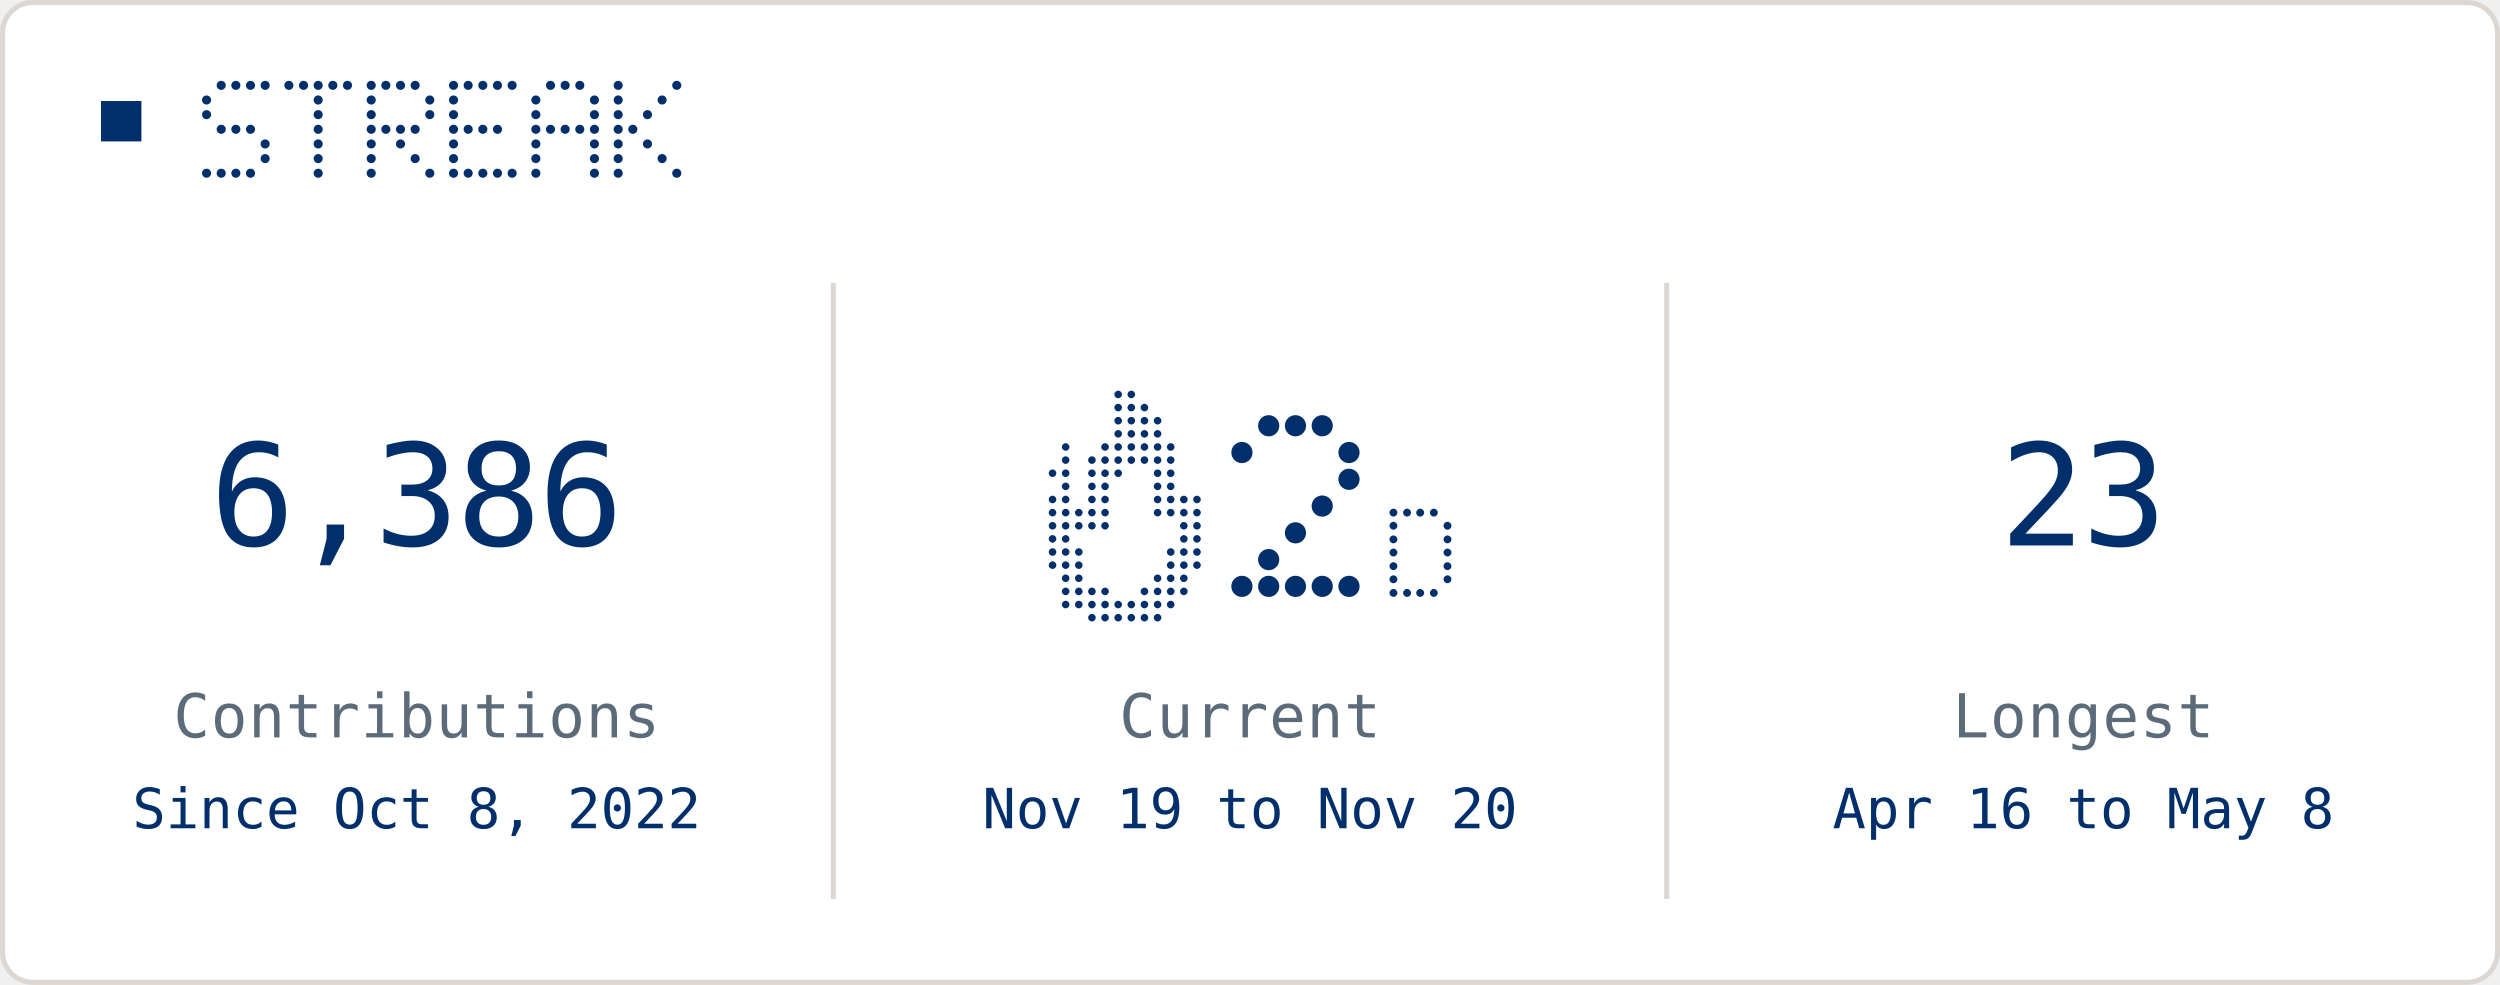
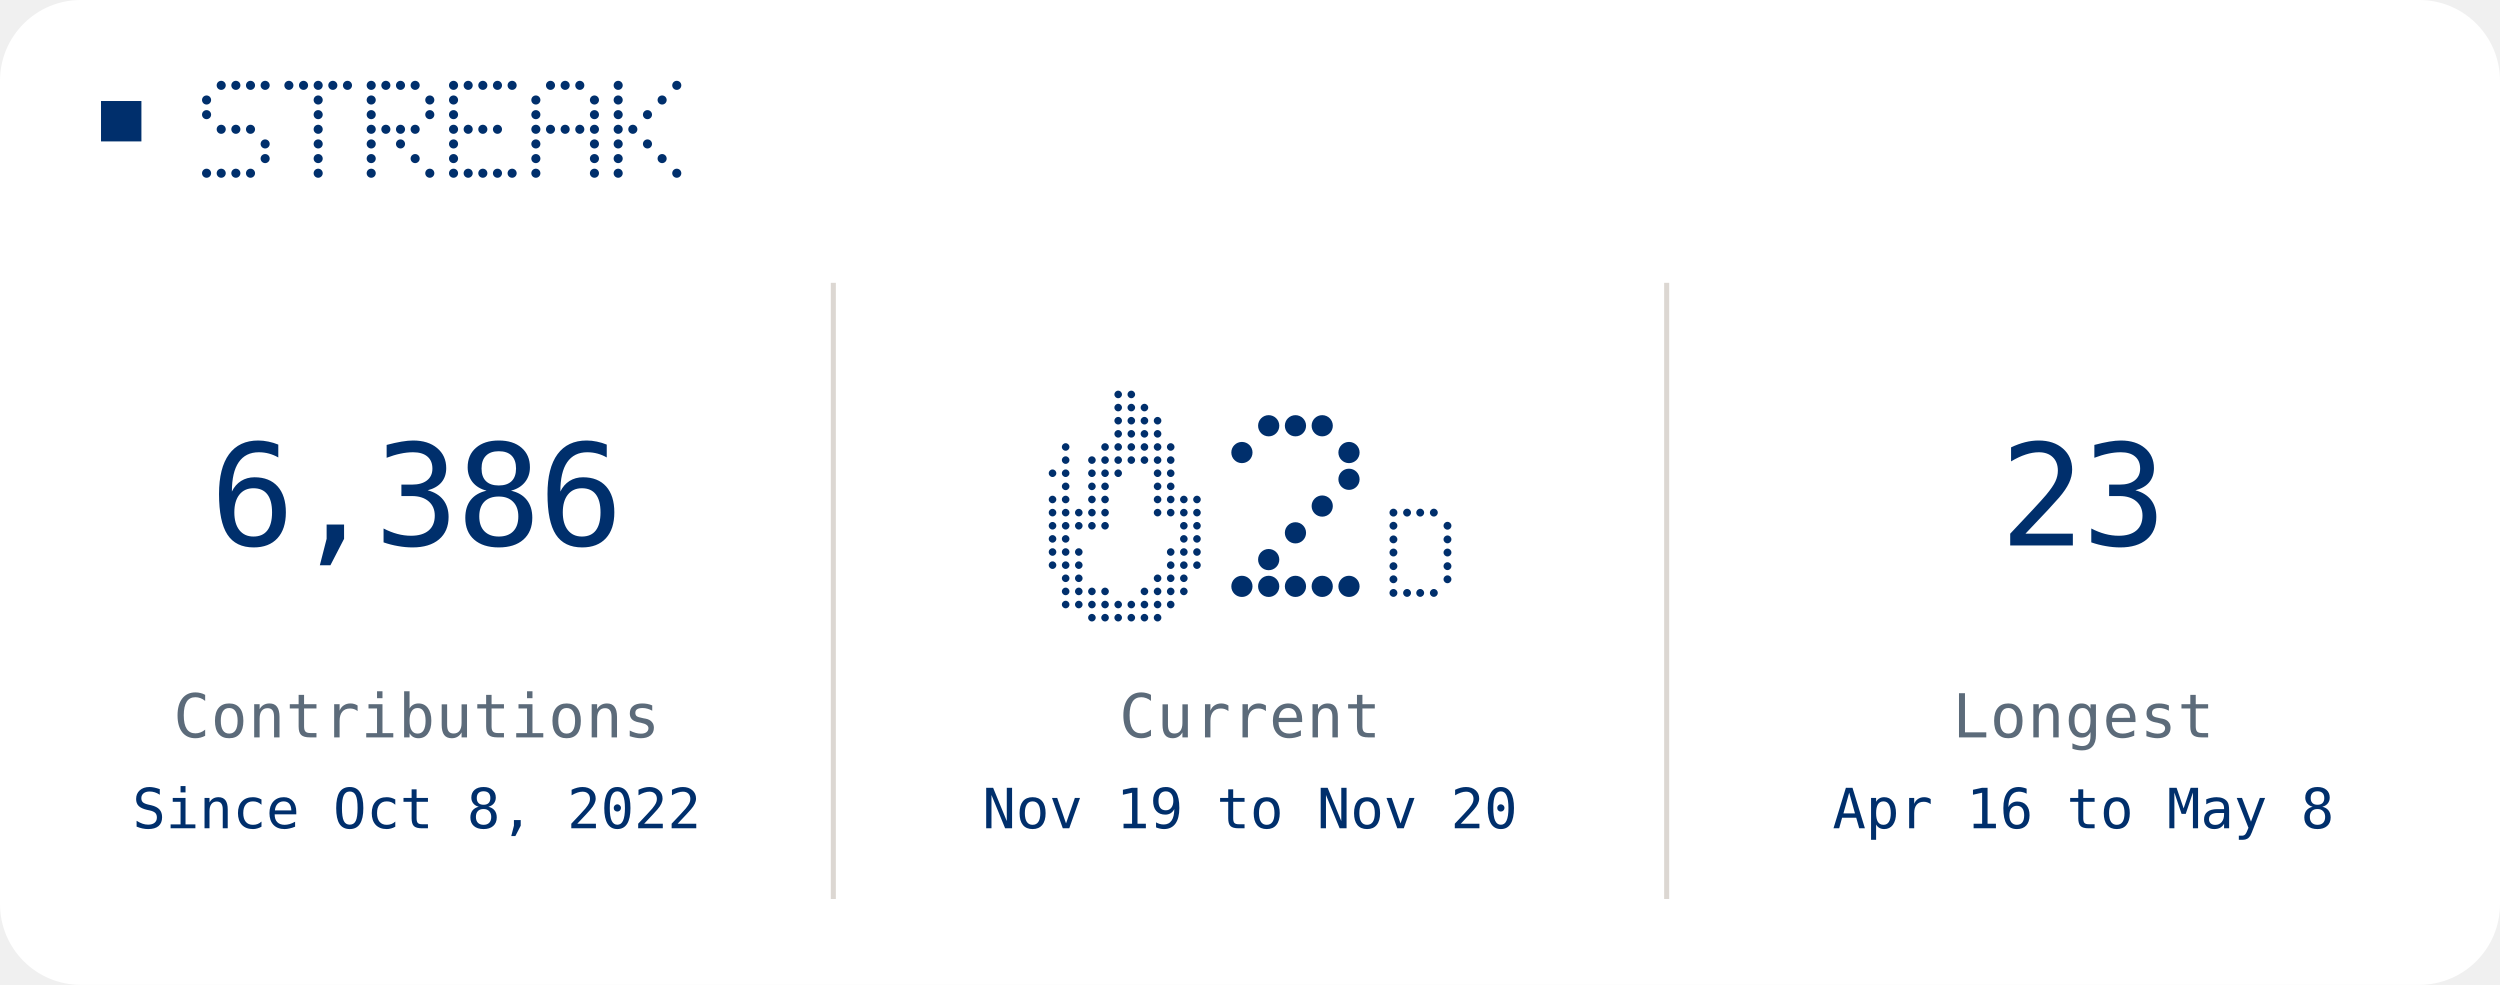
<svg xmlns="http://www.w3.org/2000/svg" width="495" height="195" viewBox="0 0 495 195" role="img">
-   <rect x="0.5" y="0.5" width="494" height="194" rx="6" fill="#FFFFFF" stroke="#DCD7D2" stroke-width="1" />
+   <rect width="495" height="195" rx="16" fill="#FFFFFF" />
  <rect x="20" y="20" width="8" height="8" fill="#002F6C" />
  <circle cx="43.8" cy="16.9" r="0.90" fill="#002F6C" />
  <circle cx="46.7" cy="16.9" r="0.90" fill="#002F6C" />
  <circle cx="49.6" cy="16.9" r="0.90" fill="#002F6C" />
  <circle cx="52.5" cy="16.9" r="0.90" fill="#002F6C" />
  <circle cx="40.9" cy="19.8" r="0.90" fill="#002F6C" />
  <circle cx="40.9" cy="22.7" r="0.90" fill="#002F6C" />
  <circle cx="43.8" cy="25.6" r="0.90" fill="#002F6C" />
  <circle cx="46.7" cy="25.6" r="0.90" fill="#002F6C" />
  <circle cx="49.6" cy="25.6" r="0.90" fill="#002F6C" />
  <circle cx="52.5" cy="28.5" r="0.90" fill="#002F6C" />
  <circle cx="52.5" cy="31.4" r="0.90" fill="#002F6C" />
  <circle cx="40.9" cy="34.3" r="0.90" fill="#002F6C" />
  <circle cx="43.8" cy="34.3" r="0.90" fill="#002F6C" />
  <circle cx="46.7" cy="34.3" r="0.90" fill="#002F6C" />
  <circle cx="49.6" cy="34.3" r="0.90" fill="#002F6C" />
  <circle cx="57.2" cy="16.9" r="0.90" fill="#002F6C" />
  <circle cx="60.1" cy="16.9" r="0.90" fill="#002F6C" />
  <circle cx="63.0" cy="16.9" r="0.90" fill="#002F6C" />
  <circle cx="65.9" cy="16.9" r="0.90" fill="#002F6C" />
  <circle cx="68.8" cy="16.9" r="0.90" fill="#002F6C" />
  <circle cx="63.0" cy="19.8" r="0.90" fill="#002F6C" />
  <circle cx="63.0" cy="22.7" r="0.90" fill="#002F6C" />
  <circle cx="63.0" cy="25.6" r="0.90" fill="#002F6C" />
  <circle cx="63.0" cy="28.5" r="0.90" fill="#002F6C" />
  <circle cx="63.0" cy="31.4" r="0.90" fill="#002F6C" />
  <circle cx="63.0" cy="34.3" r="0.90" fill="#002F6C" />
  <circle cx="73.5" cy="16.9" r="0.90" fill="#002F6C" />
  <circle cx="76.4" cy="16.9" r="0.90" fill="#002F6C" />
  <circle cx="79.3" cy="16.9" r="0.90" fill="#002F6C" />
  <circle cx="82.2" cy="16.9" r="0.90" fill="#002F6C" />
  <circle cx="73.5" cy="19.8" r="0.90" fill="#002F6C" />
  <circle cx="85.1" cy="19.8" r="0.90" fill="#002F6C" />
  <circle cx="73.5" cy="22.7" r="0.90" fill="#002F6C" />
  <circle cx="85.1" cy="22.7" r="0.90" fill="#002F6C" />
  <circle cx="73.5" cy="25.6" r="0.90" fill="#002F6C" />
  <circle cx="76.4" cy="25.6" r="0.90" fill="#002F6C" />
  <circle cx="79.3" cy="25.6" r="0.90" fill="#002F6C" />
  <circle cx="82.2" cy="25.6" r="0.90" fill="#002F6C" />
  <circle cx="73.5" cy="28.5" r="0.90" fill="#002F6C" />
  <circle cx="79.3" cy="28.5" r="0.90" fill="#002F6C" />
  <circle cx="73.5" cy="31.4" r="0.90" fill="#002F6C" />
  <circle cx="82.2" cy="31.4" r="0.90" fill="#002F6C" />
  <circle cx="73.5" cy="34.3" r="0.90" fill="#002F6C" />
  <circle cx="85.1" cy="34.3" r="0.90" fill="#002F6C" />
  <circle cx="89.8" cy="16.9" r="0.90" fill="#002F6C" />
  <circle cx="92.7" cy="16.9" r="0.90" fill="#002F6C" />
  <circle cx="95.6" cy="16.9" r="0.90" fill="#002F6C" />
  <circle cx="98.5" cy="16.9" r="0.90" fill="#002F6C" />
  <circle cx="101.4" cy="16.9" r="0.90" fill="#002F6C" />
  <circle cx="89.8" cy="19.8" r="0.90" fill="#002F6C" />
  <circle cx="89.8" cy="22.7" r="0.90" fill="#002F6C" />
  <circle cx="89.8" cy="25.6" r="0.90" fill="#002F6C" />
  <circle cx="92.7" cy="25.6" r="0.90" fill="#002F6C" />
  <circle cx="95.6" cy="25.6" r="0.90" fill="#002F6C" />
  <circle cx="98.5" cy="25.6" r="0.90" fill="#002F6C" />
  <circle cx="89.8" cy="28.5" r="0.90" fill="#002F6C" />
  <circle cx="89.8" cy="31.4" r="0.90" fill="#002F6C" />
  <circle cx="89.8" cy="34.3" r="0.90" fill="#002F6C" />
  <circle cx="92.7" cy="34.3" r="0.90" fill="#002F6C" />
  <circle cx="95.6" cy="34.3" r="0.90" fill="#002F6C" />
  <circle cx="98.5" cy="34.3" r="0.90" fill="#002F6C" />
  <circle cx="101.4" cy="34.3" r="0.90" fill="#002F6C" />
  <circle cx="109.0" cy="16.9" r="0.90" fill="#002F6C" />
  <circle cx="111.9" cy="16.9" r="0.90" fill="#002F6C" />
  <circle cx="114.8" cy="16.9" r="0.90" fill="#002F6C" />
  <circle cx="106.1" cy="19.8" r="0.90" fill="#002F6C" />
  <circle cx="117.7" cy="19.8" r="0.90" fill="#002F6C" />
  <circle cx="106.1" cy="22.7" r="0.90" fill="#002F6C" />
  <circle cx="117.7" cy="22.7" r="0.90" fill="#002F6C" />
  <circle cx="106.1" cy="25.6" r="0.90" fill="#002F6C" />
  <circle cx="109.0" cy="25.6" r="0.90" fill="#002F6C" />
  <circle cx="111.9" cy="25.6" r="0.90" fill="#002F6C" />
  <circle cx="114.8" cy="25.6" r="0.90" fill="#002F6C" />
  <circle cx="117.7" cy="25.6" r="0.90" fill="#002F6C" />
  <circle cx="106.1" cy="28.5" r="0.90" fill="#002F6C" />
  <circle cx="117.7" cy="28.5" r="0.90" fill="#002F6C" />
  <circle cx="106.1" cy="31.4" r="0.90" fill="#002F6C" />
  <circle cx="117.7" cy="31.4" r="0.90" fill="#002F6C" />
  <circle cx="106.1" cy="34.3" r="0.90" fill="#002F6C" />
  <circle cx="117.7" cy="34.3" r="0.90" fill="#002F6C" />
  <circle cx="122.4" cy="16.9" r="0.90" fill="#002F6C" />
  <circle cx="134.0" cy="16.9" r="0.90" fill="#002F6C" />
  <circle cx="122.4" cy="19.8" r="0.90" fill="#002F6C" />
  <circle cx="131.1" cy="19.8" r="0.90" fill="#002F6C" />
  <circle cx="122.4" cy="22.7" r="0.90" fill="#002F6C" />
  <circle cx="128.2" cy="22.7" r="0.90" fill="#002F6C" />
  <circle cx="122.4" cy="25.6" r="0.90" fill="#002F6C" />
  <circle cx="125.3" cy="25.6" r="0.90" fill="#002F6C" />
  <circle cx="122.4" cy="28.5" r="0.90" fill="#002F6C" />
  <circle cx="128.2" cy="28.5" r="0.90" fill="#002F6C" />
  <circle cx="122.4" cy="31.4" r="0.90" fill="#002F6C" />
  <circle cx="131.1" cy="31.4" r="0.90" fill="#002F6C" />
  <circle cx="122.4" cy="34.3" r="0.90" fill="#002F6C" />
  <circle cx="134.0" cy="34.3" r="0.90" fill="#002F6C" />
  <line x1="165.0" y1="56" x2="165.0" y2="178" stroke="#DCD7D2" />
  <line x1="330.0" y1="56" x2="330.0" y2="178" stroke="#DCD7D2" />
  <text x="82.5" y="108" fill="#002F6C" text-anchor="middle" font-family="ui-monospace, Geist Mono, monospace" font-size="28" letter-spacing="-0.6" dominant-baseline="auto">6,386</text>
  <text x="82.5" y="146" fill="#5C6B7A" text-anchor="middle" font-family="ui-monospace, Geist Mono, monospace" font-size="12" letter-spacing="0.2" dominant-baseline="auto">Contributions</text>
  <text x="82.5" y="164" fill="#002F6C" text-anchor="middle" font-family="ui-monospace, Geist Mono, monospace" font-size="11" letter-spacing="0" dominant-baseline="auto">Since Oct 8, 2022</text>
  <circle cx="221.4" cy="78.1" r="0.75" fill="#002F6C" />
  <circle cx="224.0" cy="78.1" r="0.75" fill="#002F6C" />
  <circle cx="221.4" cy="80.7" r="0.75" fill="#002F6C" />
  <circle cx="224.0" cy="80.7" r="0.75" fill="#002F6C" />
  <circle cx="226.6" cy="80.7" r="0.75" fill="#002F6C" />
  <circle cx="221.4" cy="83.3" r="0.75" fill="#002F6C" />
  <circle cx="224.0" cy="83.3" r="0.75" fill="#002F6C" />
  <circle cx="226.6" cy="83.3" r="0.75" fill="#002F6C" />
  <circle cx="229.2" cy="83.3" r="0.75" fill="#002F6C" />
  <circle cx="221.4" cy="85.9" r="0.75" fill="#002F6C" />
  <circle cx="224.0" cy="85.9" r="0.75" fill="#002F6C" />
  <circle cx="226.6" cy="85.9" r="0.75" fill="#002F6C" />
  <circle cx="229.2" cy="85.9" r="0.75" fill="#002F6C" />
  <circle cx="211.0" cy="88.5" r="0.75" fill="#002F6C" />
  <circle cx="218.8" cy="88.5" r="0.75" fill="#002F6C" />
  <circle cx="221.4" cy="88.5" r="0.75" fill="#002F6C" />
  <circle cx="224.0" cy="88.5" r="0.75" fill="#002F6C" />
  <circle cx="226.6" cy="88.5" r="0.75" fill="#002F6C" />
  <circle cx="229.2" cy="88.5" r="0.75" fill="#002F6C" />
  <circle cx="231.8" cy="88.5" r="0.75" fill="#002F6C" />
  <circle cx="211.0" cy="91.1" r="0.75" fill="#002F6C" />
  <circle cx="216.2" cy="91.1" r="0.75" fill="#002F6C" />
  <circle cx="218.8" cy="91.1" r="0.75" fill="#002F6C" />
  <circle cx="221.4" cy="91.1" r="0.75" fill="#002F6C" />
  <circle cx="224.0" cy="91.1" r="0.75" fill="#002F6C" />
  <circle cx="226.6" cy="91.1" r="0.75" fill="#002F6C" />
  <circle cx="229.2" cy="91.1" r="0.75" fill="#002F6C" />
  <circle cx="231.8" cy="91.1" r="0.75" fill="#002F6C" />
  <circle cx="208.4" cy="93.7" r="0.75" fill="#002F6C" />
  <circle cx="211.0" cy="93.7" r="0.75" fill="#002F6C" />
  <circle cx="216.2" cy="93.7" r="0.75" fill="#002F6C" />
  <circle cx="218.8" cy="93.7" r="0.75" fill="#002F6C" />
  <circle cx="221.4" cy="93.7" r="0.75" fill="#002F6C" />
  <circle cx="229.2" cy="93.7" r="0.75" fill="#002F6C" />
  <circle cx="231.8" cy="93.7" r="0.75" fill="#002F6C" />
  <circle cx="211.0" cy="96.3" r="0.75" fill="#002F6C" />
  <circle cx="216.2" cy="96.3" r="0.75" fill="#002F6C" />
  <circle cx="218.8" cy="96.3" r="0.75" fill="#002F6C" />
  <circle cx="229.2" cy="96.3" r="0.75" fill="#002F6C" />
  <circle cx="231.8" cy="96.3" r="0.75" fill="#002F6C" />
  <circle cx="208.4" cy="98.9" r="0.75" fill="#002F6C" />
  <circle cx="211.0" cy="98.9" r="0.75" fill="#002F6C" />
  <circle cx="216.2" cy="98.9" r="0.75" fill="#002F6C" />
  <circle cx="218.8" cy="98.9" r="0.75" fill="#002F6C" />
  <circle cx="229.2" cy="98.9" r="0.75" fill="#002F6C" />
  <circle cx="231.8" cy="98.9" r="0.75" fill="#002F6C" />
  <circle cx="234.4" cy="98.9" r="0.75" fill="#002F6C" />
  <circle cx="237.0" cy="98.9" r="0.75" fill="#002F6C" />
  <circle cx="208.4" cy="101.5" r="0.75" fill="#002F6C" />
  <circle cx="211.0" cy="101.5" r="0.75" fill="#002F6C" />
  <circle cx="213.6" cy="101.5" r="0.75" fill="#002F6C" />
  <circle cx="216.2" cy="101.5" r="0.75" fill="#002F6C" />
  <circle cx="218.8" cy="101.5" r="0.75" fill="#002F6C" />
  <circle cx="229.2" cy="101.5" r="0.75" fill="#002F6C" />
  <circle cx="231.8" cy="101.5" r="0.75" fill="#002F6C" />
  <circle cx="234.4" cy="101.5" r="0.75" fill="#002F6C" />
  <circle cx="237.0" cy="101.5" r="0.75" fill="#002F6C" />
  <circle cx="208.4" cy="104.1" r="0.75" fill="#002F6C" />
  <circle cx="211.0" cy="104.1" r="0.75" fill="#002F6C" />
  <circle cx="213.6" cy="104.1" r="0.75" fill="#002F6C" />
  <circle cx="216.2" cy="104.1" r="0.75" fill="#002F6C" />
  <circle cx="218.8" cy="104.1" r="0.75" fill="#002F6C" />
  <circle cx="234.4" cy="104.1" r="0.75" fill="#002F6C" />
  <circle cx="237.0" cy="104.1" r="0.75" fill="#002F6C" />
  <circle cx="208.4" cy="106.7" r="0.75" fill="#002F6C" />
  <circle cx="211.0" cy="106.7" r="0.75" fill="#002F6C" />
  <circle cx="234.4" cy="106.7" r="0.75" fill="#002F6C" />
  <circle cx="237.0" cy="106.7" r="0.75" fill="#002F6C" />
  <circle cx="208.4" cy="109.3" r="0.75" fill="#002F6C" />
  <circle cx="211.0" cy="109.3" r="0.75" fill="#002F6C" />
  <circle cx="213.6" cy="109.3" r="0.75" fill="#002F6C" />
  <circle cx="231.8" cy="109.3" r="0.75" fill="#002F6C" />
  <circle cx="234.4" cy="109.3" r="0.75" fill="#002F6C" />
  <circle cx="237.0" cy="109.3" r="0.75" fill="#002F6C" />
  <circle cx="208.4" cy="111.9" r="0.75" fill="#002F6C" />
  <circle cx="211.0" cy="111.9" r="0.75" fill="#002F6C" />
  <circle cx="213.6" cy="111.9" r="0.75" fill="#002F6C" />
  <circle cx="231.8" cy="111.9" r="0.75" fill="#002F6C" />
  <circle cx="234.4" cy="111.9" r="0.75" fill="#002F6C" />
  <circle cx="237.0" cy="111.9" r="0.75" fill="#002F6C" />
  <circle cx="211.0" cy="114.5" r="0.75" fill="#002F6C" />
  <circle cx="213.6" cy="114.5" r="0.75" fill="#002F6C" />
  <circle cx="229.2" cy="114.5" r="0.75" fill="#002F6C" />
  <circle cx="231.8" cy="114.5" r="0.75" fill="#002F6C" />
  <circle cx="234.4" cy="114.5" r="0.75" fill="#002F6C" />
  <circle cx="211.0" cy="117.1" r="0.75" fill="#002F6C" />
  <circle cx="213.6" cy="117.1" r="0.75" fill="#002F6C" />
  <circle cx="216.2" cy="117.1" r="0.75" fill="#002F6C" />
  <circle cx="218.8" cy="117.1" r="0.75" fill="#002F6C" />
  <circle cx="226.6" cy="117.1" r="0.75" fill="#002F6C" />
  <circle cx="229.2" cy="117.1" r="0.75" fill="#002F6C" />
  <circle cx="231.8" cy="117.1" r="0.75" fill="#002F6C" />
  <circle cx="234.4" cy="117.1" r="0.75" fill="#002F6C" />
  <circle cx="211.0" cy="119.7" r="0.75" fill="#002F6C" />
  <circle cx="213.6" cy="119.7" r="0.75" fill="#002F6C" />
  <circle cx="216.2" cy="119.7" r="0.75" fill="#002F6C" />
  <circle cx="218.8" cy="119.7" r="0.75" fill="#002F6C" />
  <circle cx="221.4" cy="119.7" r="0.75" fill="#002F6C" />
  <circle cx="224.0" cy="119.7" r="0.75" fill="#002F6C" />
  <circle cx="226.6" cy="119.7" r="0.75" fill="#002F6C" />
  <circle cx="229.2" cy="119.7" r="0.75" fill="#002F6C" />
  <circle cx="231.8" cy="119.7" r="0.75" fill="#002F6C" />
  <circle cx="216.2" cy="122.3" r="0.75" fill="#002F6C" />
  <circle cx="218.8" cy="122.3" r="0.75" fill="#002F6C" />
  <circle cx="221.4" cy="122.3" r="0.75" fill="#002F6C" />
  <circle cx="224.0" cy="122.3" r="0.75" fill="#002F6C" />
  <circle cx="226.6" cy="122.3" r="0.75" fill="#002F6C" />
  <circle cx="229.2" cy="122.3" r="0.75" fill="#002F6C" />
  <circle cx="251.2" cy="84.3" r="2.10" fill="#002F6C" />
  <circle cx="256.5" cy="84.3" r="2.10" fill="#002F6C" />
  <circle cx="261.8" cy="84.3" r="2.10" fill="#002F6C" />
  <circle cx="245.9" cy="89.6" r="2.10" fill="#002F6C" />
  <circle cx="267.1" cy="89.6" r="2.10" fill="#002F6C" />
  <circle cx="267.1" cy="94.9" r="2.10" fill="#002F6C" />
  <circle cx="261.8" cy="100.2" r="2.10" fill="#002F6C" />
  <circle cx="256.5" cy="105.5" r="2.10" fill="#002F6C" />
  <circle cx="251.2" cy="110.8" r="2.10" fill="#002F6C" />
  <circle cx="245.9" cy="116.1" r="2.10" fill="#002F6C" />
  <circle cx="251.2" cy="116.1" r="2.10" fill="#002F6C" />
  <circle cx="256.5" cy="116.1" r="2.10" fill="#002F6C" />
  <circle cx="261.8" cy="116.1" r="2.10" fill="#002F6C" />
  <circle cx="267.1" cy="116.1" r="2.10" fill="#002F6C" />
  <circle cx="275.9" cy="101.5" r="0.78" fill="#002F6C" />
  <circle cx="278.6" cy="101.5" r="0.78" fill="#002F6C" />
  <circle cx="281.2" cy="101.5" r="0.78" fill="#002F6C" />
  <circle cx="283.9" cy="101.5" r="0.78" fill="#002F6C" />
  <circle cx="275.9" cy="104.1" r="0.78" fill="#002F6C" />
  <circle cx="286.6" cy="104.1" r="0.78" fill="#002F6C" />
  <circle cx="275.9" cy="106.8" r="0.78" fill="#002F6C" />
  <circle cx="286.6" cy="106.8" r="0.78" fill="#002F6C" />
  <circle cx="275.9" cy="109.4" r="0.78" fill="#002F6C" />
  <circle cx="286.6" cy="109.4" r="0.78" fill="#002F6C" />
  <circle cx="275.9" cy="112.1" r="0.78" fill="#002F6C" />
  <circle cx="286.6" cy="112.1" r="0.78" fill="#002F6C" />
  <circle cx="275.9" cy="114.7" r="0.78" fill="#002F6C" />
  <circle cx="286.6" cy="114.7" r="0.78" fill="#002F6C" />
  <circle cx="275.9" cy="117.4" r="0.78" fill="#002F6C" />
  <circle cx="278.6" cy="117.4" r="0.78" fill="#002F6C" />
  <circle cx="281.2" cy="117.4" r="0.78" fill="#002F6C" />
  <circle cx="283.9" cy="117.4" r="0.78" fill="#002F6C" />
  <text x="247.5" y="146" fill="#5C6B7A" text-anchor="middle" font-family="ui-monospace, Geist Mono, monospace" font-size="12" letter-spacing="0.2" dominant-baseline="auto">Current</text>
  <text x="247.5" y="164" fill="#002F6C" text-anchor="middle" font-family="ui-monospace, Geist Mono, monospace" font-size="11" letter-spacing="0" dominant-baseline="auto">Nov 19 to Nov 20</text>
  <text x="412.5" y="108" fill="#002F6C" text-anchor="middle" font-family="ui-monospace, Geist Mono, monospace" font-size="28" letter-spacing="-0.6" dominant-baseline="auto">23</text>
  <text x="412.5" y="146" fill="#5C6B7A" text-anchor="middle" font-family="ui-monospace, Geist Mono, monospace" font-size="12" letter-spacing="0.2" dominant-baseline="auto">Longest</text>
  <text x="412.5" y="164" fill="#002F6C" text-anchor="middle" font-family="ui-monospace, Geist Mono, monospace" font-size="11" letter-spacing="0" dominant-baseline="auto">Apr 16 to May 8</text>
</svg>
